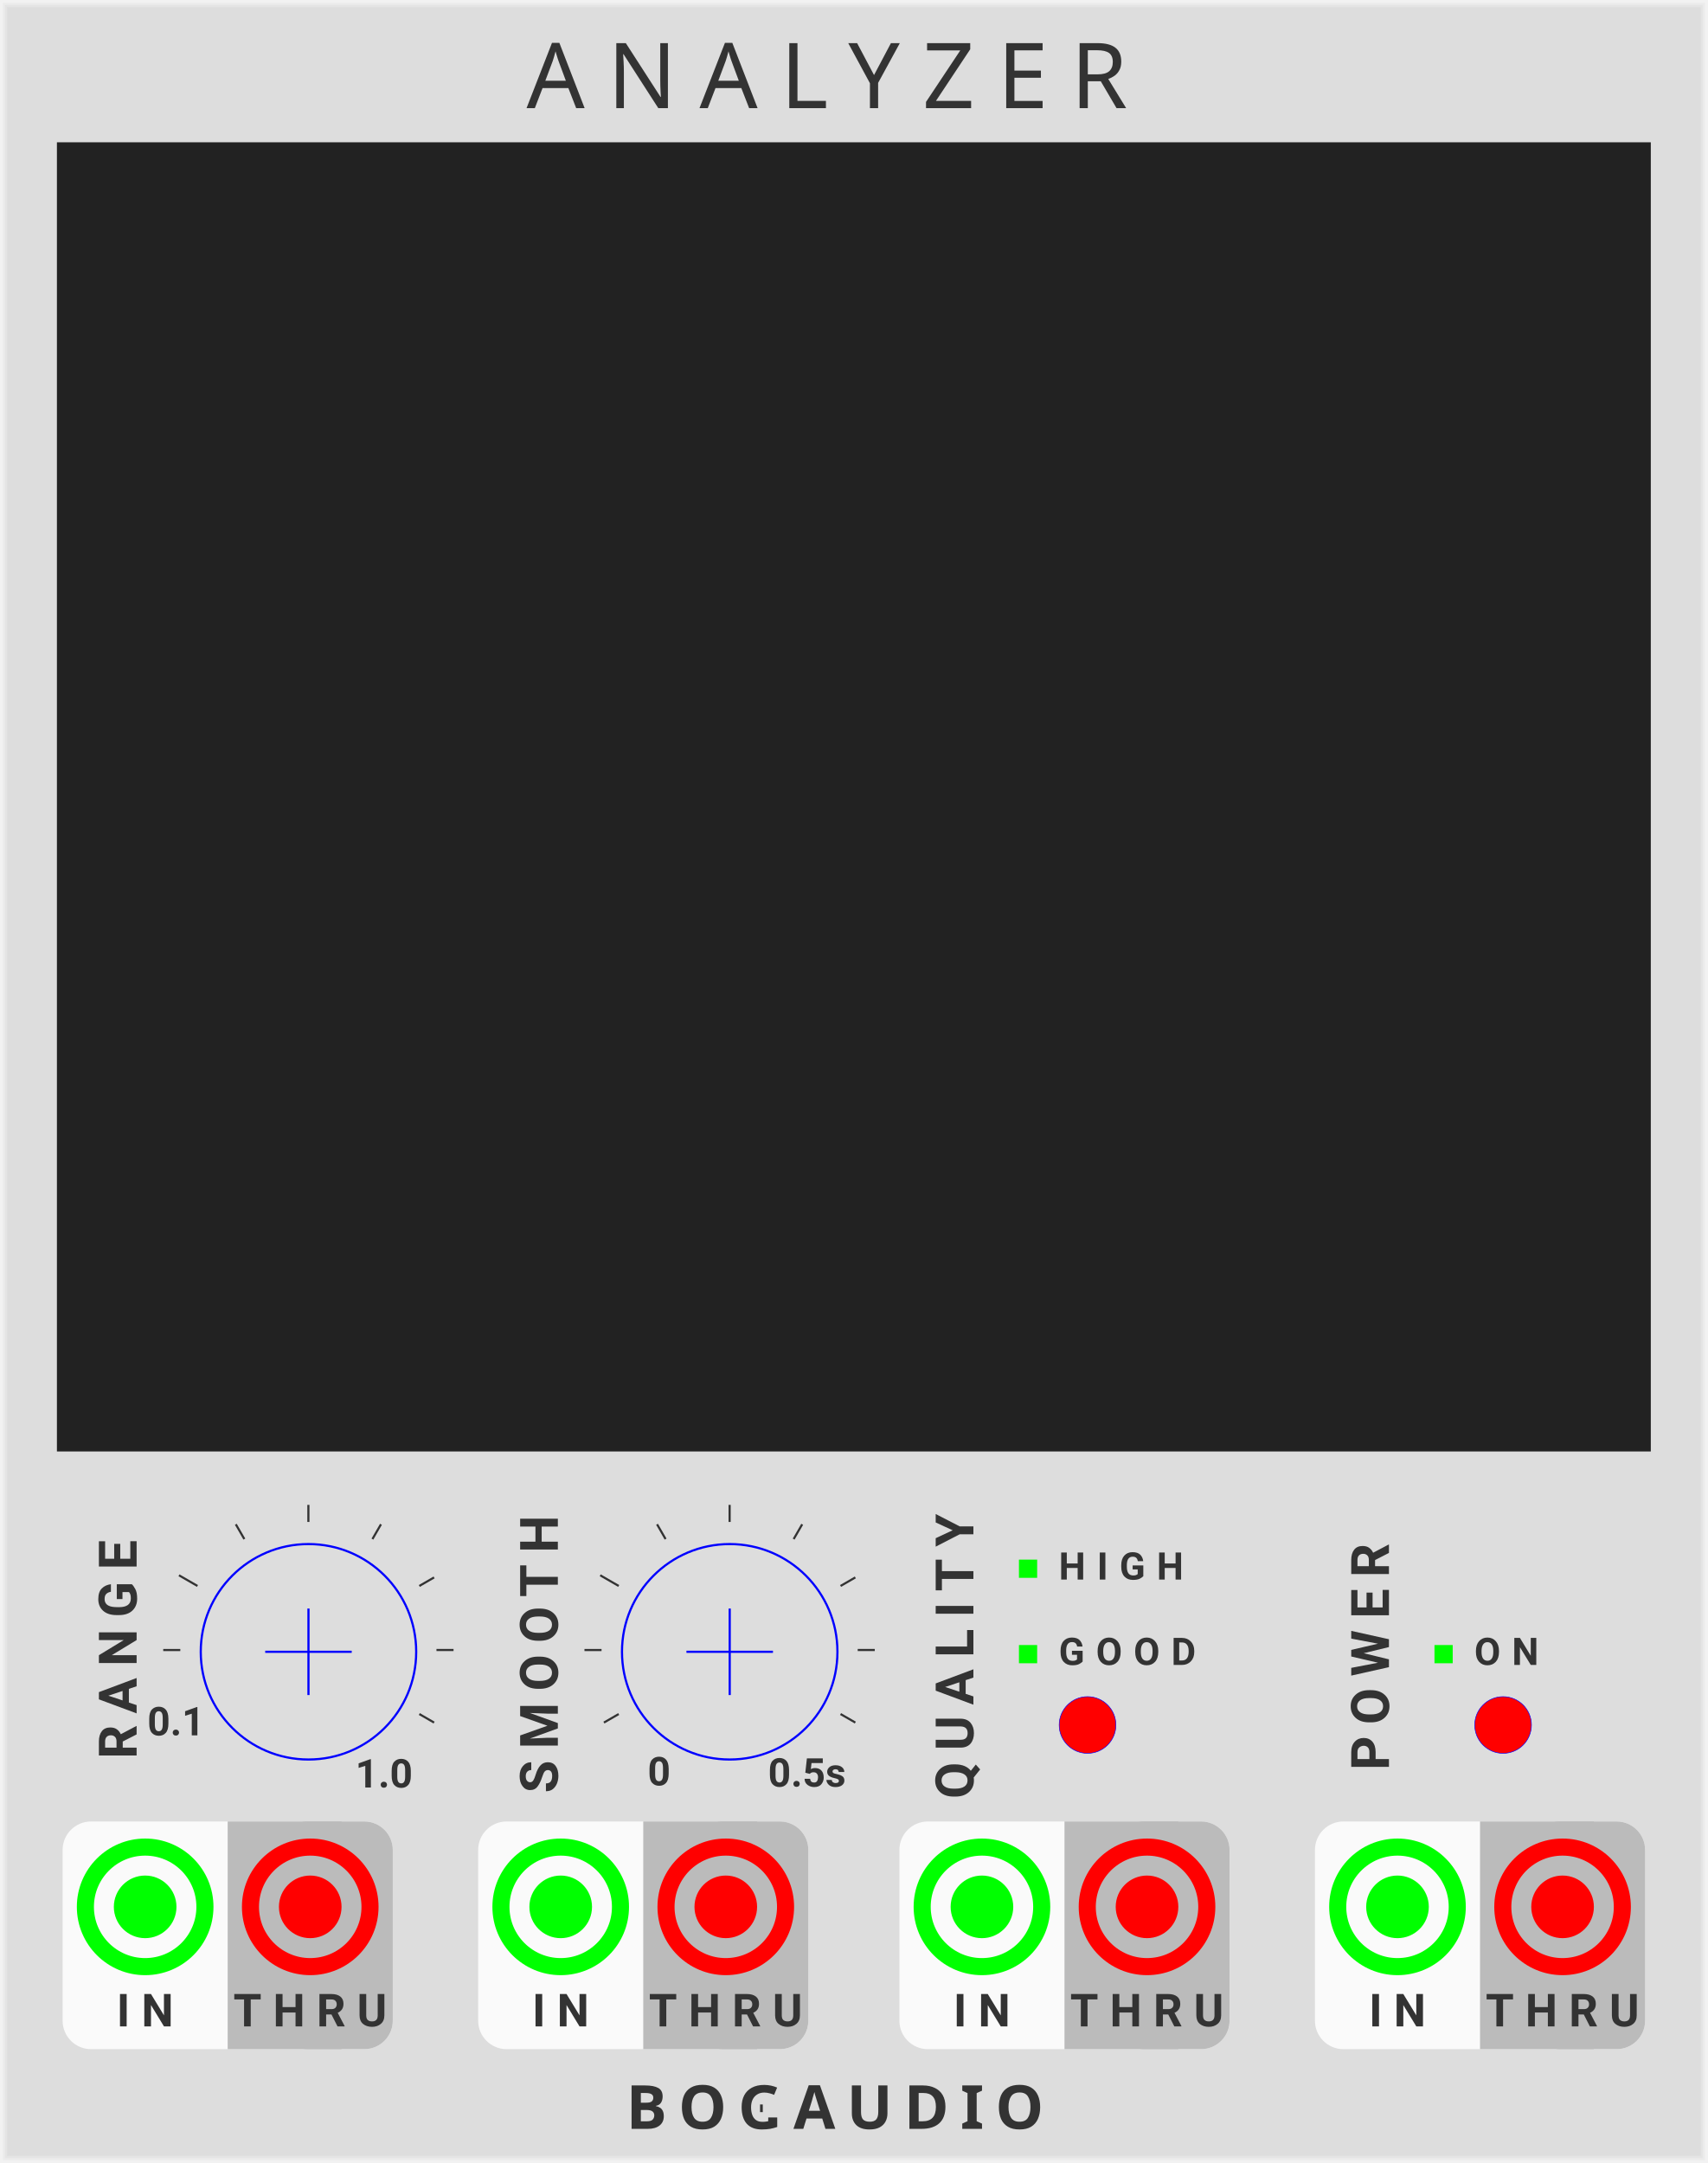
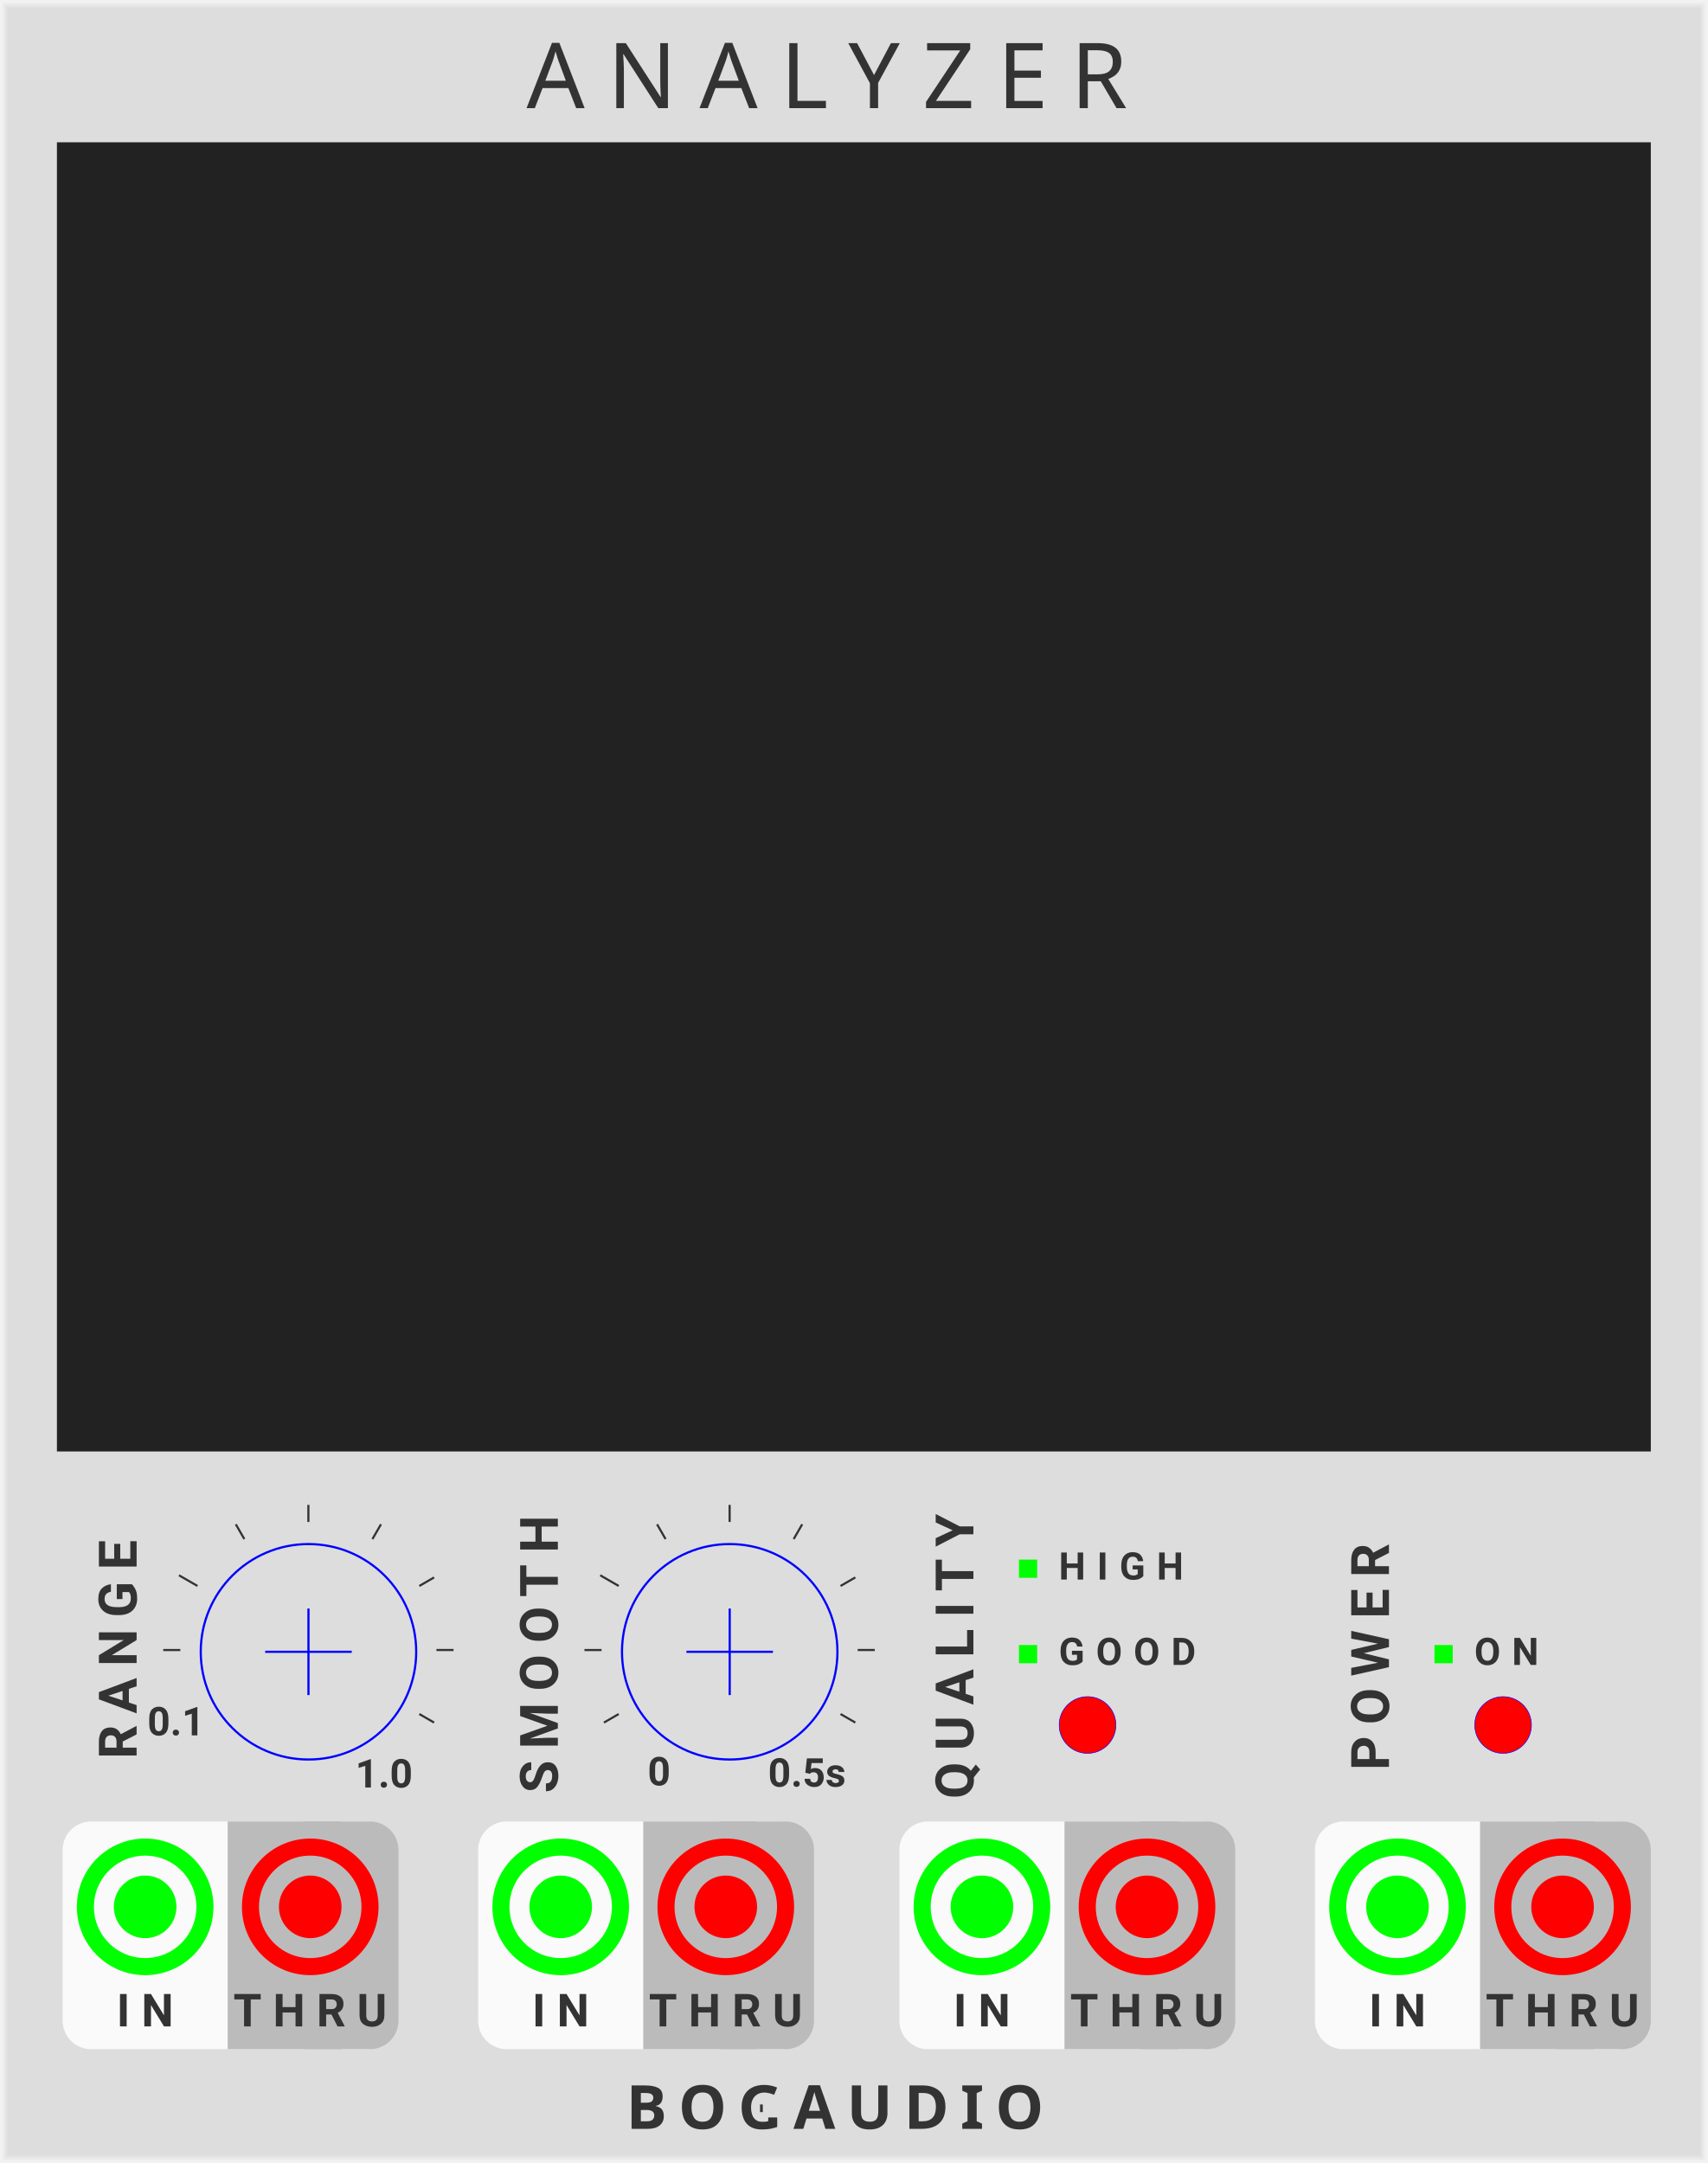
<svg xmlns="http://www.w3.org/2000/svg" xmlns:xlink="http://www.w3.org/1999/xlink" version="1.1" width="300" height="380" viewBox="0 0 300 380">
  <style>
    text {
      fill: #333;
      font-family: 'Roboto', sans-serif;
      font-weight: bold;
    }
    text.title {
      font-family: 'Comfortaa', sans-serif;
      font-weight: normal;
    }
    text.brand {
      font-family: 'Audiowide', sans-serif;
      font-weight: bold;
    }
  </style>
  <defs>
    <symbol id="display" viewBox="0 0 280px 230px">
      <rect cx="0" cy="0" width="280" height="230" fill="#222" />
    </symbol>
    <symbol id="knob" viewBox="0 0 100px 100px">
      <g transform="translate(50.5 50.5)">
        <polyline points="-20,0 20,0" stroke-width="1" stroke="#00f" />
        <polyline points="0,-20 0,20" stroke-width="1" stroke="#00f" />
        <circle cx="0" cy="0" r="49.8" stroke-width="1" stroke="#00f" fill="none" />
      </g>
    </symbol>
    <symbol id="knobguide-range" viewBox="0 0 100px 100px">
      <g transform="translate(50.5 50.5)">
        <g transform="rotate(-210) translate(30 0)">
          <g transform="translate(2 0) rotate(210)">
            <text font-size="7pt" transform="translate(-10 4)">0.1</text>
          </g>
        </g>
        <g transform="rotate(-180) translate(30 0)">
          <polyline points="0,0 4,0" stroke-width="0.5" stroke="#333" />
        </g>
        <g transform="rotate(-150) translate(30 0)">
          <polyline points="0,0 5,0" stroke-width="0.5" stroke="#333" />
        </g>
        <g transform="rotate(-120) translate(30 0)">
          <polyline points="0,0 4,0" stroke-width="0.5" stroke="#333" />
        </g>
        <g transform="rotate(-90) translate(30 0)">
          <polyline points="0,0 4,0" stroke-width="0.5" stroke="#333" />
        </g>
        <g transform="rotate(-60) translate(30 0)">
          <polyline points="0,0 4,0" stroke-width="0.5" stroke="#333" />
        </g>
        <g transform="rotate(-30) translate(30 0)">
          <polyline points="0,0 4,0" stroke-width="0.5" stroke="#333" />
        </g>
        <g transform="rotate(0) translate(30 0)">
          <polyline points="0,0 4,0" stroke-width="0.5" stroke="#333" />
        </g>
        <g transform="rotate(30) translate(30 0)">
          <polyline points="0,0 4,0" stroke-width="0.5" stroke="#333" />
        </g>
        <g transform="rotate(60) translate(30 0)">
          <g transform="translate(2 0) rotate(-60)">
            <text font-size="7pt" transform="translate(-5 4.5)">1.0</text>
          </g>
        </g>
      </g>
    </symbol>
    <symbol id="knobguide-smooth" viewBox="0 0 100px 100px">
      <g transform="translate(50.5 50.5)">
        <g transform="rotate(-240) translate(30 0)">
          <g transform="translate(2 0) rotate(240)">
            <text font-size="7pt" transform="translate(-3.2 4)">0</text>
          </g>
        </g>
        <g transform="rotate(-210) translate(30 0)">
          <polyline points="0,0 4,0" stroke-width="0.5" stroke="#333" />
        </g>
        <g transform="rotate(-180) translate(30 0)">
          <polyline points="0,0 4,0" stroke-width="0.5" stroke="#333" />
        </g>
        <g transform="rotate(-150) translate(30 0)">
          <polyline points="0,0 5,0" stroke-width="0.5" stroke="#333" />
        </g>
        <g transform="rotate(-120) translate(30 0)">
          <polyline points="0,0 4,0" stroke-width="0.5" stroke="#333" />
        </g>
        <g transform="rotate(-90) translate(30 0)">
          <polyline points="0,0 4,0" stroke-width="0.5" stroke="#333" />
        </g>
        <g transform="rotate(-60) translate(30 0)">
          <polyline points="0,0 4,0" stroke-width="0.5" stroke="#333" />
        </g>
        <g transform="rotate(-30) translate(30 0)">
          <polyline points="0,0 4,0" stroke-width="0.5" stroke="#333" />
        </g>
        <g transform="rotate(0) translate(30 0)">
          <polyline points="0,0 4,0" stroke-width="0.5" stroke="#333" />
        </g>
        <g transform="rotate(30) translate(30 0)">
          <polyline points="0,0 4,0" stroke-width="0.5" stroke="#333" />
        </g>
        <g transform="rotate(60) translate(30 0)">
          <g transform="translate(2 0) rotate(-60)">
            <text font-size="7pt" transform="translate(-7 4.3)">0.5s</text>
          </g>
        </g>
      </g>
    </symbol>
    <symbol id="button" viewBox="0 0 100px 100px">
      <g transform="translate(50.5 50.5)">
        <circle cx="0" cy="0" r="49.8" stroke-width="1" stroke="#00f" fill="#f00" />
      </g>
    </symbol>
    <symbol id="switch" viewBox="0 0 70px 100px">
      <polyline points="1,1 69,1 69,99 1,99 1,1" stroke="#000" stroke-width="3" fill="none" />
      <rect x="0" y="0" width="70px" height="50px" stroke-width="0" fill="#000" />
    </symbol>
    <symbol id="input" viewBox="0 0 24px 24px">
      <g transform="translate(12 12)">
        <circle cx="0" cy="0" r="5" stroke-width="1" stroke="#0f0" fill="#0f0" />
        <circle cx="0" cy="0" r="10.5" stroke-width="3" stroke="#0f0" fill="none" />
      </g>
    </symbol>
    <symbol id="output" viewBox="0 0 24px 24px">
      <g transform="translate(12 12)">
        <circle cx="0" cy="0" r="5" stroke-width="1" stroke="#f00" fill="#f00" />
        <circle cx="0" cy="0" r="10.5" stroke-width="3" stroke="#f00" fill="none" />
      </g>
    </symbol>
    <symbol id="light" viewBox="0 0 1.1px 1.1px">
      <rect width="3.2" height="3.2" fill="#0f0" />
    </symbol>
  </defs>
  <rect width="100%" height="100%" fill="#ddd" />
  <polyline points="1,1 299,1 299,379 1,379 1,1" stroke="#e4e4e4" stroke-width="0.5" fill="none" />
  <polyline points="0.5,0.5 299.5,0.5 299.5,379.5 0.5,379.5 0.5,0.5" stroke="#ebebeb" stroke-width="0.8" fill="none" />
  <polyline points="0,0 300,0 300,380 0,380 0,0" stroke="#f2f2f2" stroke-width="1" fill="none" />
  <text class="title" x="92.5" y="19" font-size="12pt" letter-spacing="4px">ANALYZER</text>
  <g transform="translate(110 374)">
    <text class="brand" font-size="8pt" letter-spacing="2px">BOGAUDIO</text>
    <rect width="3.0" height="3" fill="#ddd" transform="translate(24 -5)" />
  </g>
  <g transform="translate(10 25)">
    <use id="DISPLAY_WIDGET" xlink:href="#display" />
  </g>
  <g transform="translate(0 320)">
    <g transform="translate(11 0)">
      <rect width="58" height="40" rx="5" fill="#fafafa" />
-       <rect width="20" height="40" rx="5" fill="#bbb" transform="translate(38)" />
+       <rect width="21" height="40" rx="5" fill="#bbb" transform="translate(38)" />
      <rect width="20" height="40" fill="#bbb" transform="translate(29)" />
      <use id="SIGNALA_INPUT" xlink:href="#input" transform="translate(2.5 3)" />
      <use id="SIGNALA_OUTPUT" xlink:href="#output" transform="translate(31.5 3)" />
      <text font-size="6pt" letter-spacing="2px" transform="translate(9.5 36)">IN</text>
      <text font-size="6pt" letter-spacing="2px" transform="translate(30 36)">THRU</text>
    </g>
    <g transform="translate(84 0)">
      <rect width="58" height="40" rx="5" fill="#fafafa" />
-       <rect width="20" height="40" rx="5" fill="#bbb" transform="translate(38)" />
+       <rect width="21" height="40" rx="5" fill="#bbb" transform="translate(38)" />
      <rect width="20" height="40" fill="#bbb" transform="translate(29)" />
      <use id="SIGNALB_INPUT" xlink:href="#input" transform="translate(2.5 3)" />
      <use id="SIGNALB_OUTPUT" xlink:href="#output" transform="translate(31.5 3)" />
      <text font-size="6pt" letter-spacing="2px" transform="translate(9.5 36)">IN</text>
      <text font-size="6pt" letter-spacing="2px" transform="translate(30 36)">THRU</text>
    </g>
    <g transform="translate(158 0)">
      <rect width="58" height="40" rx="5" fill="#fafafa" />
-       <rect width="20" height="40" rx="5" fill="#bbb" transform="translate(38)" />
+       <rect width="21" height="40" rx="5" fill="#bbb" transform="translate(38)" />
      <rect width="20" height="40" fill="#bbb" transform="translate(29)" />
      <use id="SIGNALC_INPUT" xlink:href="#input" transform="translate(2.5 3)" />
      <use id="SIGNALC_OUTPUT" xlink:href="#output" transform="translate(31.5 3)" />
      <text font-size="6pt" letter-spacing="2px" transform="translate(9.5 36)">IN</text>
      <text font-size="6pt" letter-spacing="2px" transform="translate(30 36)">THRU</text>
    </g>
    <g transform="translate(231 0)">
      <rect width="58" height="40" rx="5" fill="#fafafa" />
-       <rect width="20" height="40" rx="5" fill="#bbb" transform="translate(38)" />
+       <rect width="21" height="40" rx="5" fill="#bbb" transform="translate(38)" />
      <rect width="20" height="40" fill="#bbb" transform="translate(29)" />
      <use id="SIGNALD_INPUT" xlink:href="#input" transform="translate(2.5 3)" />
      <use id="SIGNALD_OUTPUT" xlink:href="#output" transform="translate(31.5 3)" />
      <text font-size="6pt" letter-spacing="2px" transform="translate(9.5 36)">IN</text>
      <text font-size="6pt" letter-spacing="2px" transform="translate(30 36)">THRU</text>
    </g>
  </g>
  <g transform="translate(0 271)">
    <g transform="translate(35 0)">
      <use id="RANGE_PARAM" xlink:href="#knob" transform="translate(0 0) scale(0.38)" />
      <text font-size="7pt" letter-spacing="2px" transform="rotate(-90) translate(-38 -11)">RANGE</text>
    </g>
    <g transform="translate(109 0)">
      <use id="SMOOTH_PARAM" xlink:href="#knob" transform="translate(0 0) scale(0.38)" />
      <text font-size="7pt" letter-spacing="2px" transform="rotate(-90) translate(-44 -11)">SMOOTH</text>
    </g>
    <g transform="translate(182 0)">
      <g transform="translate(-3 0)">
        <g transform="translate(0 3)">
          <use id="QUALITY_HIGH_LIGHT" xlink:href="#light" transform="translate(0 0)" />
          <text font-size="5pt" letter-spacing="2px" transform="translate(7 3.5)">HIGH</text>
        </g>
        <g transform="translate(0 18)">
          <use id="QUALITY_GOOD_LIGHT" xlink:href="#light" transform="translate(0 0)" />
          <text font-size="5pt" letter-spacing="2px" transform="translate(7 3.5)">GOOD</text>
        </g>
        <g transform="translate(7 27)">
          <use id="QUALITY_PARAM" xlink:href="#button" transform="scale(0.1)" />
        </g>
      </g>
      <text font-size="7pt" letter-spacing="2px" transform="rotate(-90) translate(-45 -11)">QUALITY</text>
    </g>
    <g transform="translate(255 0)">
      <g transform="translate(-3 0)">
        <g transform="translate(0 18)">
          <use id="POWER_ON_LIGHT" xlink:href="#light" transform="translate(0 0)" />
          <text font-size="5pt" letter-spacing="2px" transform="translate(7 3.5)">ON</text>
        </g>
        <g transform="translate(7 27)">
          <use id="POWER_PARAM" xlink:href="#button" transform="scale(0.1)" />
        </g>
      </g>
      <text font-size="7pt" letter-spacing="2px" transform="rotate(-90) translate(-40 -11)">POWER</text>
    </g>
  </g>
  <use xlink:href="#knobguide-range" transform=" translate(16.3 252) scale(0.75)" />
  <use xlink:href="#knobguide-smooth" transform=" translate(90.3 252) scale(0.75)" />
</svg>
